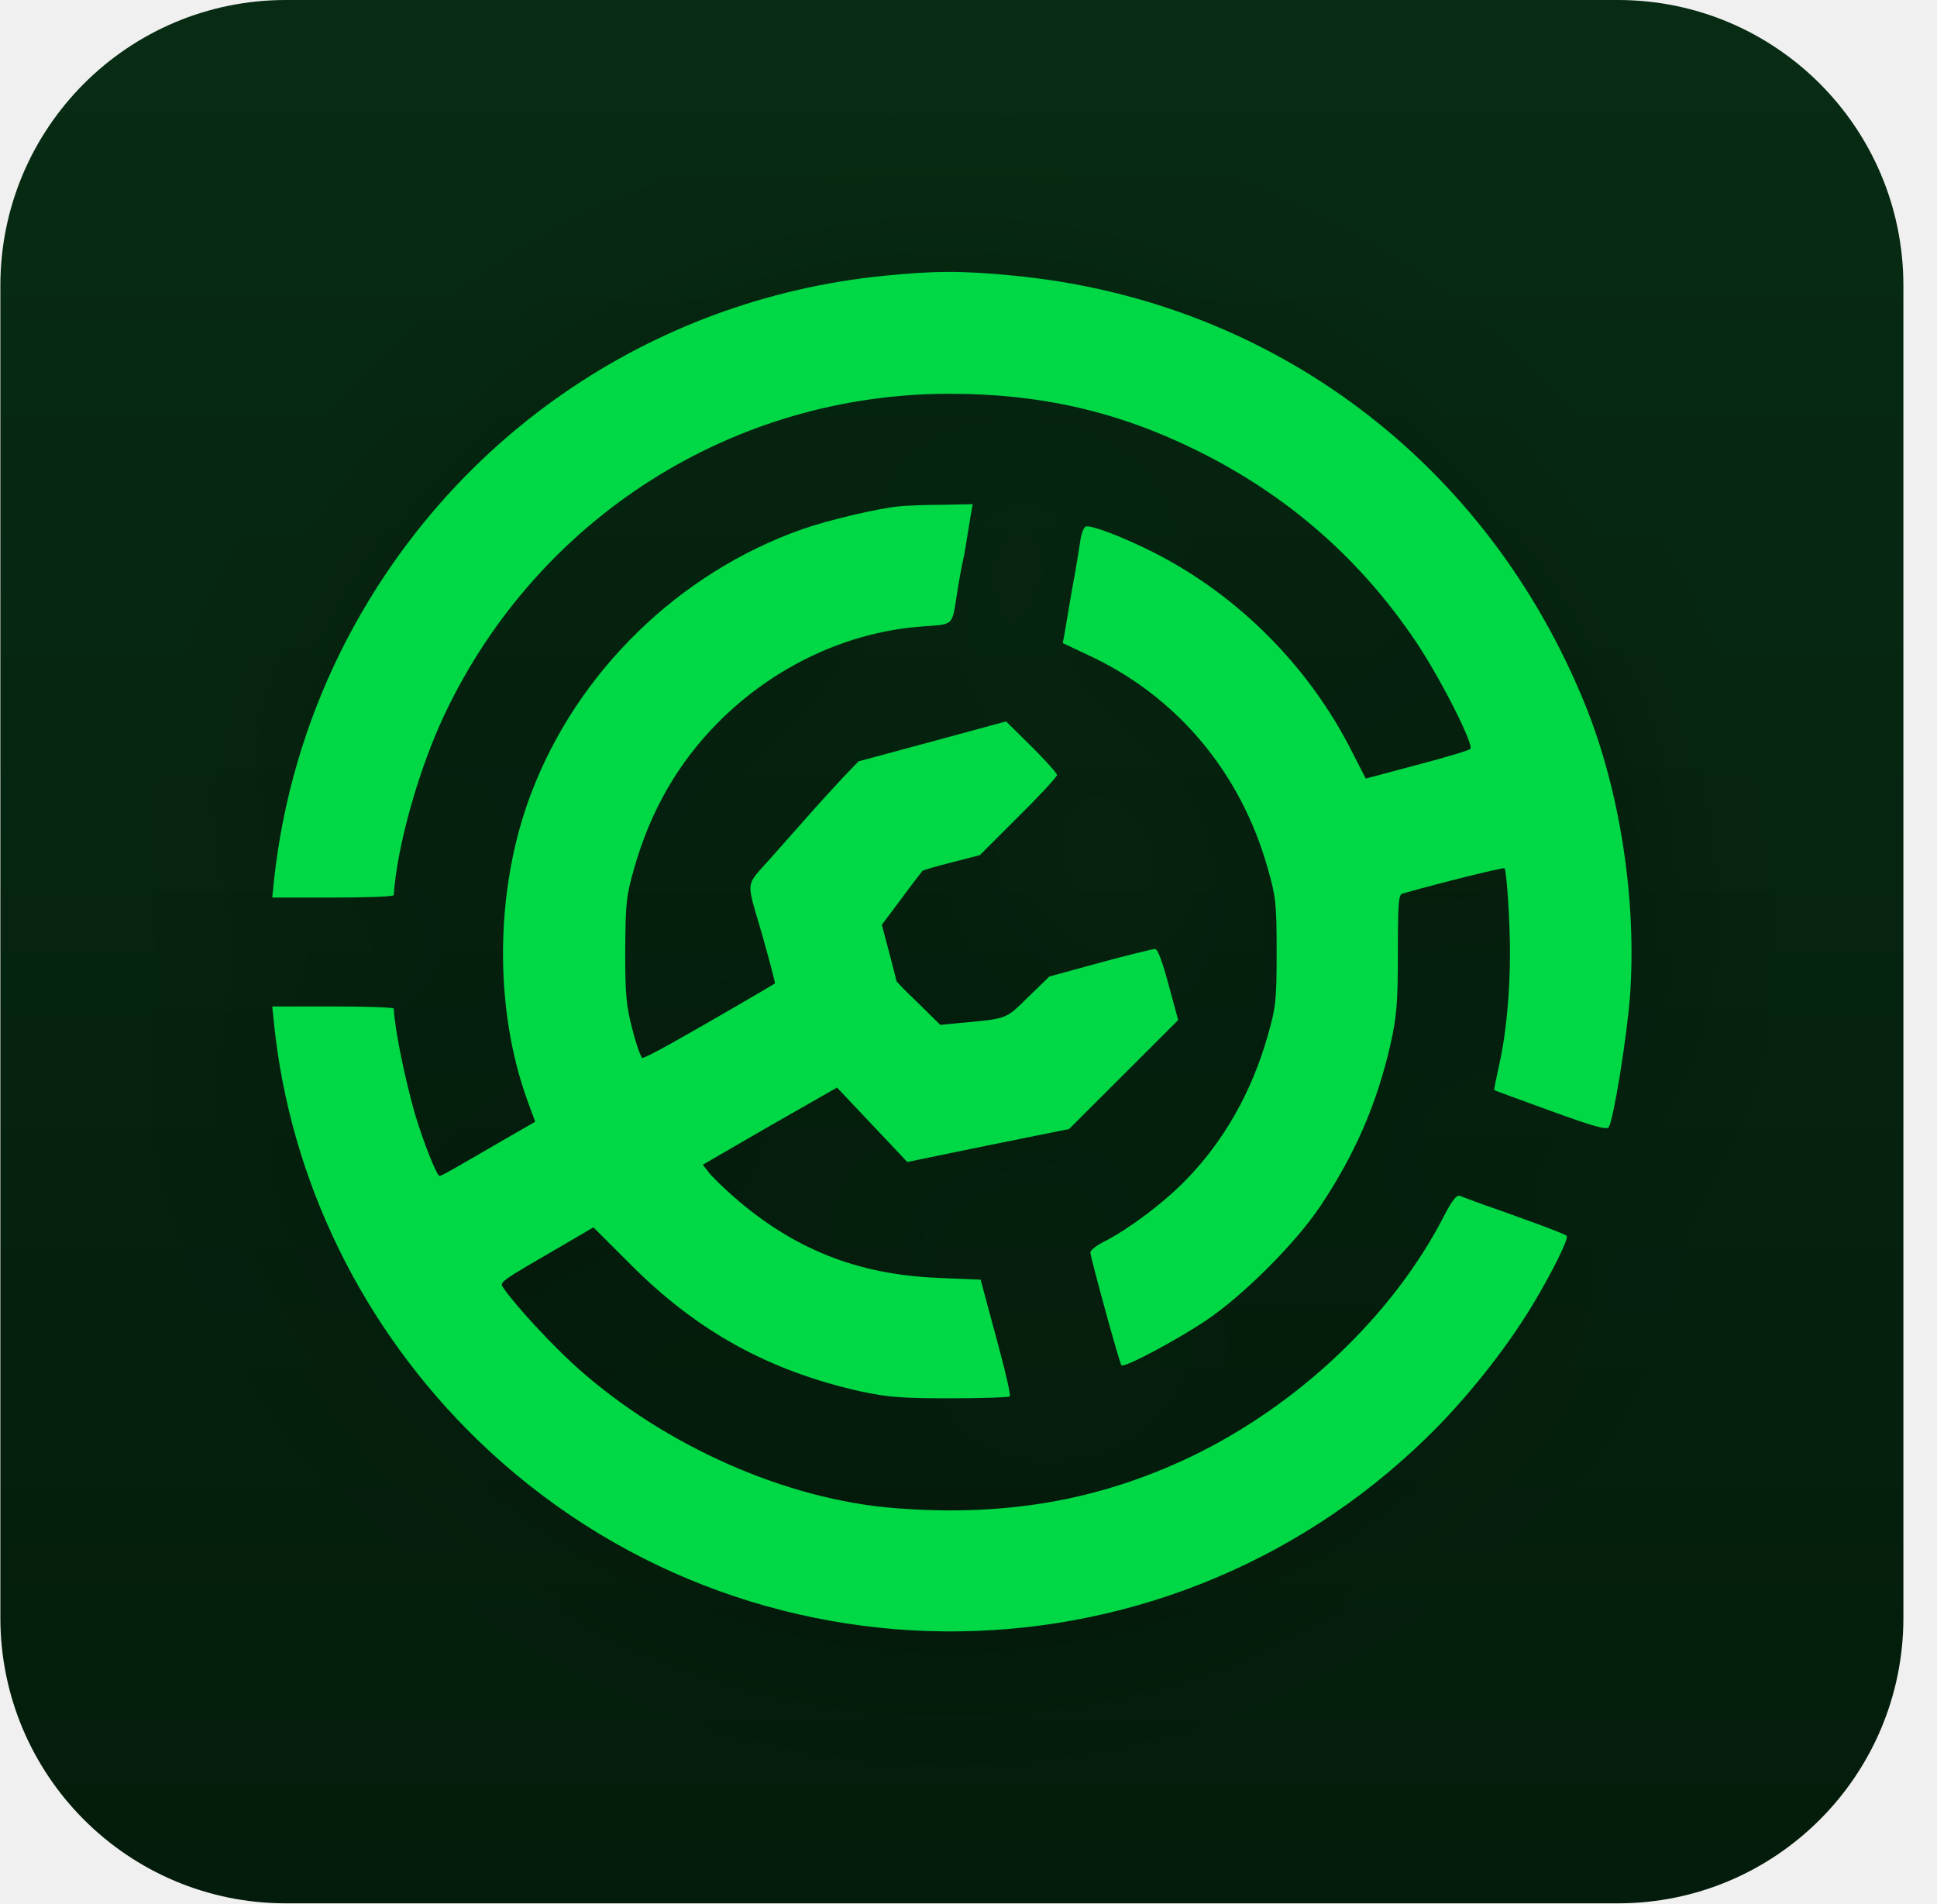
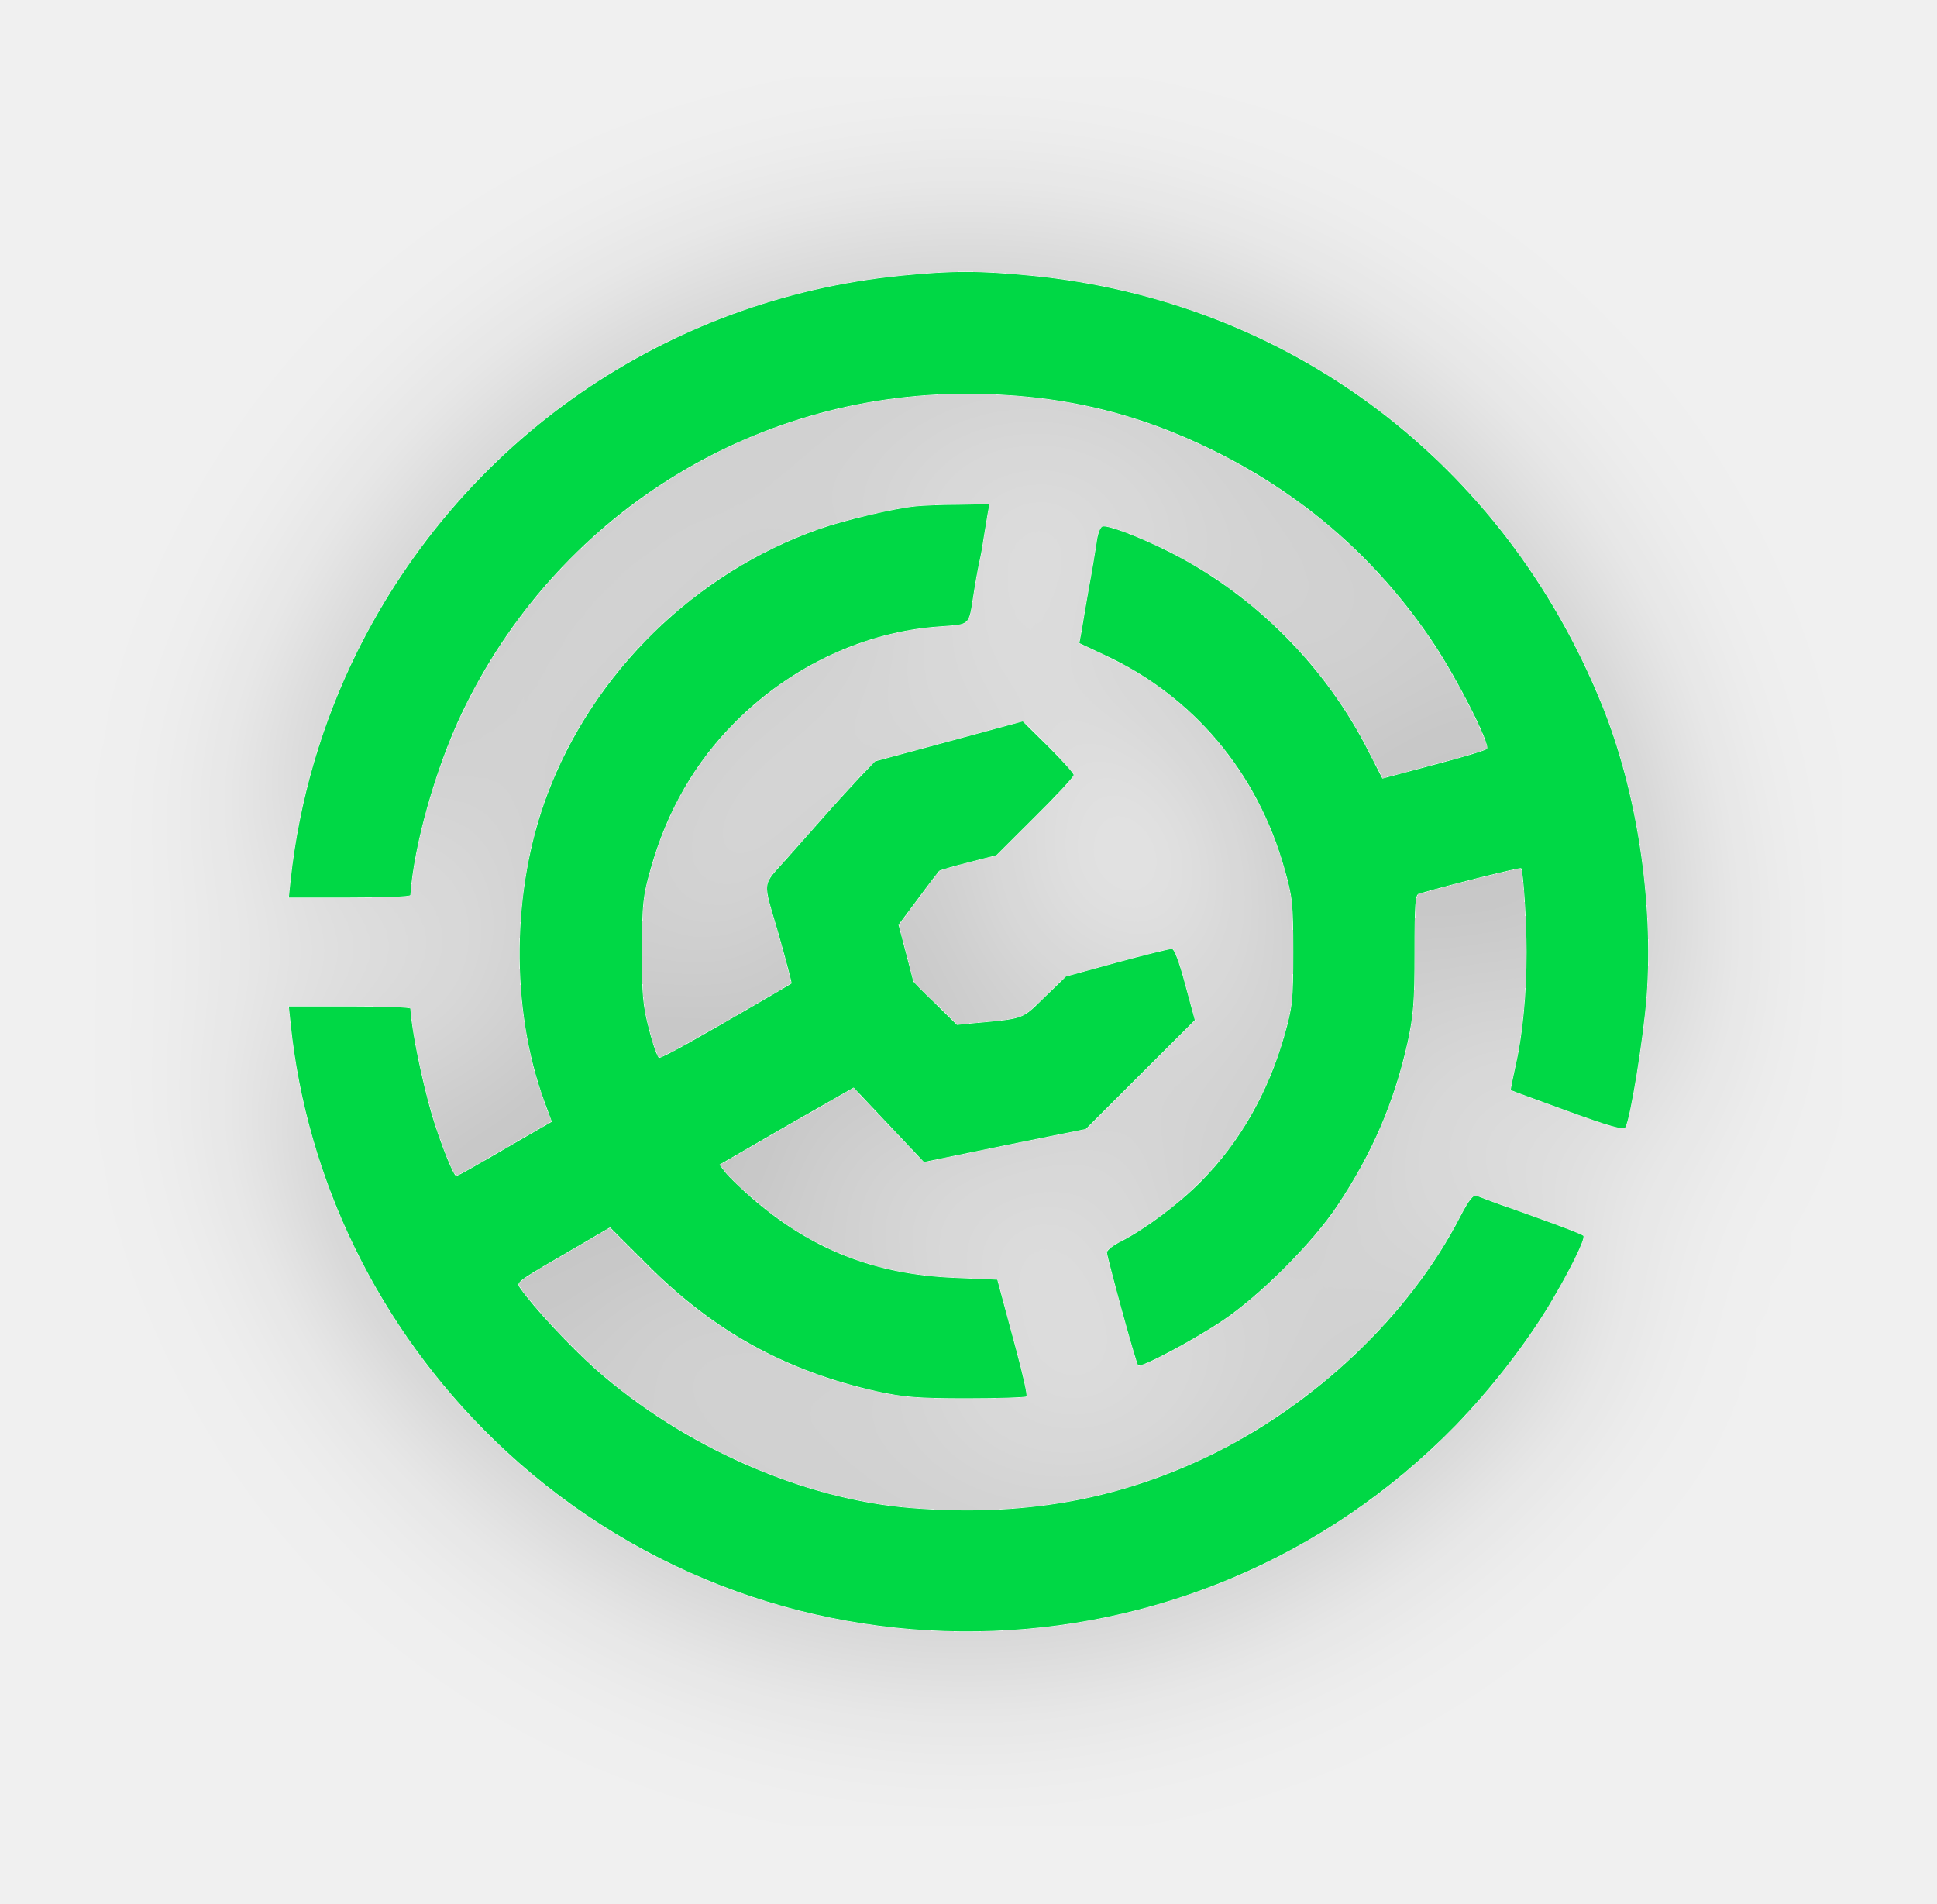
<svg xmlns="http://www.w3.org/2000/svg" width="65.143" height="64" fill="none" viewBox="0 0 57 56" version="1.1" id="svg5">
-   <rect width="56" height="56" x=".011" fill="url(#a)" rx="8.4" id="rect1" />
-   <g fill="#00D845" filter="url(#b)" id="g2">
-     <path d="M26.022 8.113C19.12 8.8 13.129 12.938 10.026 19.17a20 20 0 0 0-1.962 6.721l-.053.517h1.783c.98 0 1.783-.027 1.792-.072.098-1.45.74-3.73 1.516-5.359 2.755-5.768 8.488-9.392 14.837-9.392 2.692 0 4.975.525 7.311 1.683 2.657 1.317 4.788 3.187 6.42 5.617.722 1.077 1.72 3.045 1.596 3.151-.045.045-.758.259-1.578.472l-1.498.4-.392-.765c-1.267-2.528-3.38-4.647-5.876-5.902-.9-.454-1.828-.801-1.97-.748-.063.018-.144.232-.17.472-.036.232-.134.846-.232 1.362a102 102 0 0 0-.214 1.264l-.062.33.757.356c2.604 1.21 4.485 3.454 5.279 6.285.232.819.258 1.006.258 2.448s-.026 1.629-.258 2.448c-.473 1.674-1.31 3.151-2.461 4.309-.66.667-1.632 1.389-2.336 1.753-.24.116-.428.267-.428.33.009.151.856 3.267.918 3.32.08.08 1.587-.72 2.47-1.308 1.106-.74 2.64-2.27 3.38-3.374 1.034-1.55 1.676-3.036 2.077-4.816.17-.784.205-1.184.205-2.635 0-1.442.018-1.718.134-1.745 1.087-.312 2.969-.775 3.005-.748.062.071.16 1.558.16 2.466 0 1.228-.116 2.43-.312 3.294-.09.41-.16.756-.152.765.01.018.758.285 1.659.615 1.248.454 1.658.57 1.712.48.142-.24.526-2.59.624-3.845.205-2.805-.286-6.027-1.31-8.564-2.89-7.149-9.202-11.903-16.8-12.642-1.524-.15-2.326-.15-3.833 0" id="path1" />
-     <path d="M26.468 14.897c-.651.062-2.105.41-2.845.668-3.646 1.281-6.651 4.21-8.007 7.816-1.052 2.786-1.087 6.285-.089 9.018l.223.605-.82.472c-1.64.952-1.935 1.122-1.997 1.122-.08 0-.473-.989-.723-1.825-.285-.997-.588-2.44-.624-3.098-.009-.036-.811-.063-1.792-.063H8.011l.053.508c.473 4.602 2.595 8.946 5.974 12.231 7.927 7.692 20.58 7.505 28.31-.418 1.016-1.05 2.024-2.341 2.737-3.516.615-1.024 1.088-1.986 1.016-2.057-.035-.035-.463-.204-.954-.383-.49-.178-1.15-.418-1.47-.525-.322-.115-.643-.24-.714-.267-.098-.035-.223.116-.473.597-1.498 2.92-4.297 5.572-7.463 7.086-2.701 1.282-5.448 1.762-8.702 1.504-3.183-.249-6.732-1.816-9.309-4.104-.73-.65-1.792-1.789-2.193-2.359-.134-.196-.205-.142 1.863-1.344l.776-.454 1.097 1.095c1.961 1.967 4.066 3.125 6.758 3.73.794.17 1.177.205 2.64.205.936 0 1.73-.027 1.756-.054.036-.026-.107-.65-.303-1.38s-.401-1.486-.455-1.691l-.098-.365-1.257-.053c-2.372-.098-4.253-.846-6.019-2.395-.294-.258-.624-.579-.722-.703l-.178-.232 1.97-1.14 1.98-1.13 2.068 2.19 2.381-.49 2.38-.48 3.21-3.205-.285-1.05c-.178-.668-.32-1.042-.392-1.042-.071 0-.794.178-1.614.4l-1.498.41-.624.605c-.678.66-.58.632-2.05.766l-.536.053-.642-.632c-.356-.338-.65-.64-.65-.659 0-.026-.099-.4-.215-.845l-.214-.81.58-.775c.321-.436.597-.792.615-.81.01-.018.393-.133.856-.25l.83-.213 1.132-1.13c.633-.624 1.141-1.175 1.141-1.229 0-.053-.339-.427-.749-.837l-.749-.739-2.167.588-2.175.587-.446.463c-.24.259-.749.81-1.115 1.229-.365.41-.829.935-1.025 1.157-.758.855-.731.597-.259 2.217.223.792.402 1.46.384 1.469-.045.035-1.89 1.113-3.032 1.753-.428.24-.811.437-.864.437-.045 0-.179-.374-.295-.828-.187-.703-.214-1.024-.214-2.333.01-1.38.027-1.593.259-2.403.481-1.71 1.31-3.143 2.505-4.336 1.64-1.638 3.799-2.644 5.992-2.795.927-.071.856 0 1.008-.97.053-.347.133-.784.178-.98s.098-.516.125-.712c.035-.196.08-.49.107-.65l.053-.284-.918.017c-.508 0-1.07.027-1.24.045" id="path2" />
+   <rect width="56" height="56" x="0.5" fill="url(#a)" rx="8.4" id="rect1" style="display:none;fill:url(#a)" y="0" />
+   <g fill="#00d845" filter="url(#b)" id="g2" transform="translate(0.4894996)">
+     <path d="M 26.022,8.113 C 19.12,8.8 13.129,12.938 10.026,19.17 a 20,20 0 0 0 -1.962,6.721 l -0.053,0.517 h 1.783 c 0.98,0 1.783,-0.027 1.792,-0.072 0.098,-1.45 0.74,-3.73 1.516,-5.359 2.755,-5.768 8.488,-9.392 14.837,-9.392 2.692,0 4.975,0.525 7.311,1.683 2.657,1.317 4.788,3.187 6.42,5.617 0.722,1.077 1.72,3.045 1.596,3.151 -0.045,0.045 -0.758,0.259 -1.578,0.472 l -1.498,0.4 -0.392,-0.765 c -1.267,-2.528 -3.38,-4.647 -5.876,-5.902 -0.9,-0.454 -1.828,-0.801 -1.97,-0.748 -0.063,0.018 -0.144,0.232 -0.17,0.472 -0.036,0.232 -0.134,0.846 -0.232,1.362 a 102,102 0 0 0 -0.214,1.264 l -0.062,0.33 0.757,0.356 c 2.604,1.21 4.485,3.454 5.279,6.285 0.232,0.819 0.258,1.006 0.258,2.448 0,1.442 -0.026,1.629 -0.258,2.448 -0.473,1.674 -1.31,3.151 -2.461,4.309 -0.66,0.667 -1.632,1.389 -2.336,1.753 -0.24,0.116 -0.428,0.267 -0.428,0.33 0.009,0.151 0.856,3.267 0.918,3.32 0.08,0.08 1.587,-0.72 2.47,-1.308 1.106,-0.74 2.64,-2.27 3.38,-3.374 1.034,-1.55 1.676,-3.036 2.077,-4.816 0.17,-0.784 0.205,-1.184 0.205,-2.635 0,-1.442 0.018,-1.718 0.134,-1.745 1.087,-0.312 2.969,-0.775 3.005,-0.748 0.062,0.071 0.16,1.558 0.16,2.466 0,1.228 -0.116,2.43 -0.312,3.294 -0.09,0.41 -0.16,0.756 -0.152,0.765 0.01,0.018 0.758,0.285 1.659,0.615 1.248,0.454 1.658,0.57 1.712,0.48 0.142,-0.24 0.526,-2.59 0.624,-3.845 0.205,-2.805 -0.286,-6.027 -1.31,-8.564 -2.89,-7.149 -9.202,-11.903 -16.8,-12.642 -1.524,-0.15 -2.326,-0.15 -3.833,0" id="path1" />
+     <path d="m 26.468,14.897 c -0.651,0.062 -2.105,0.41 -2.845,0.668 -3.646,1.281 -6.651,4.21 -8.007,7.816 -1.052,2.786 -1.087,6.285 -0.089,9.018 l 0.223,0.605 -0.82,0.472 c -1.64,0.952 -1.935,1.122 -1.997,1.122 -0.08,0 -0.473,-0.989 -0.723,-1.825 -0.285,-0.997 -0.588,-2.44 -0.624,-3.098 -0.009,-0.036 -0.811,-0.063 -1.792,-0.063 H 8.011 l 0.053,0.508 c 0.473,4.602 2.595,8.946 5.974,12.231 7.927,7.692 20.58,7.505 28.31,-0.418 1.016,-1.05 2.024,-2.341 2.737,-3.516 0.615,-1.024 1.088,-1.986 1.016,-2.057 -0.035,-0.035 -0.463,-0.204 -0.954,-0.383 -0.49,-0.178 -1.15,-0.418 -1.47,-0.525 -0.322,-0.115 -0.643,-0.24 -0.714,-0.267 -0.098,-0.035 -0.223,0.116 -0.473,0.597 -1.498,2.92 -4.297,5.572 -7.463,7.086 -2.701,1.282 -5.448,1.762 -8.702,1.504 -3.183,-0.249 -6.732,-1.816 -9.309,-4.104 -0.73,-0.65 -1.792,-1.789 -2.193,-2.359 -0.134,-0.196 -0.205,-0.142 1.863,-1.344 l 0.776,-0.454 1.097,1.095 c 1.961,1.967 4.066,3.125 6.758,3.73 0.794,0.17 1.177,0.205 2.64,0.205 0.936,0 1.73,-0.027 1.756,-0.054 0.036,-0.026 -0.107,-0.65 -0.303,-1.38 -0.196,-0.73 -0.401,-1.486 -0.455,-1.691 L 28.857,37.651 27.6,37.598 C 25.228,37.5 23.347,36.752 21.581,35.203 21.287,34.945 20.957,34.624 20.859,34.5 l -0.178,-0.232 1.97,-1.14 1.98,-1.13 2.068,2.19 2.381,-0.49 2.38,-0.48 3.21,-3.205 -0.285,-1.05 c -0.178,-0.668 -0.32,-1.042 -0.392,-1.042 -0.071,0 -0.794,0.178 -1.614,0.4 l -1.498,0.41 -0.624,0.605 c -0.678,0.66 -0.58,0.632 -2.05,0.766 l -0.536,0.053 -0.642,-0.632 c -0.356,-0.338 -0.65,-0.64 -0.65,-0.659 0,-0.026 -0.099,-0.4 -0.215,-0.845 l -0.214,-0.81 0.58,-0.775 c 0.321,-0.436 0.597,-0.792 0.615,-0.81 0.01,-0.018 0.393,-0.133 0.856,-0.25 l 0.83,-0.213 1.132,-1.13 c 0.633,-0.624 1.141,-1.175 1.141,-1.229 0,-0.053 -0.339,-0.427 -0.749,-0.837 l -0.749,-0.739 -2.167,0.588 -2.175,0.587 -0.446,0.463 c -0.24,0.259 -0.749,0.81 -1.115,1.229 -0.365,0.41 -0.829,0.935 -1.025,1.157 -0.758,0.855 -0.731,0.597 -0.259,2.217 0.223,0.792 0.402,1.46 0.384,1.469 -0.045,0.035 -1.89,1.113 -3.032,1.753 -0.428,0.24 -0.811,0.437 -0.864,0.437 -0.045,0 -0.179,-0.374 -0.295,-0.828 -0.187,-0.703 -0.214,-1.024 -0.214,-2.333 0.01,-1.38 0.027,-1.593 0.259,-2.403 0.481,-1.71 1.31,-3.143 2.505,-4.336 1.64,-1.638 3.799,-2.644 5.992,-2.795 0.927,-0.071 0.856,0 1.008,-0.97 0.053,-0.347 0.133,-0.784 0.178,-0.98 0.045,-0.196 0.098,-0.516 0.125,-0.712 0.035,-0.196 0.08,-0.49 0.107,-0.65 l 0.053,-0.284 -0.918,0.017 c -0.508,0 -1.07,0.027 -1.24,0.045" id="path2" />
  </g>
  <rect width="53.9" height="53.9" x="1.061" y="1.05" stroke="#ffffff" stroke-opacity="0.15" stroke-width="2.1" rx="7.35" id="rect2" style="display:none" />
  <defs id="defs5">
-     <linearGradient id="a" x1="28.011" x2="28.011" y1="0" y2="56" gradientUnits="userSpaceOnUse">
+     <linearGradient id="a" x1="28.011" x2="28.011" y1="0" y2="56" gradientUnits="userSpaceOnUse" gradientTransform="translate(0.489)">
      <stop stop-color="#072C13" id="stop2" />
      <stop offset="1" stop-color="#041C0B" id="stop3" />
    </linearGradient>
    <filter id="b" width="51.429" height="51.429" x="2.296" y="2.286" color-interpolation-filters="sRGB" filterUnits="userSpaceOnUse">
      <feFlood flood-opacity="0" result="BackgroundImageFix" id="feFlood3" />
      <feColorMatrix in="SourceAlpha" result="hardAlpha" values="0 0 0 0 0 0 0 0 0 0 0 0 0 0 0 0 0 0 127 0" id="feColorMatrix3" />
      <feOffset id="feOffset3" />
      <feGaussianBlur stdDeviation="2.857" id="feGaussianBlur3" />
      <feComposite in2="hardAlpha" operator="out" id="feComposite3" />
      <feColorMatrix values="0 0 0 0 0 0 0 0 0 0 0 0 0 0 0 0 0 0 0.25 0" id="feColorMatrix4" />
      <feBlend in2="BackgroundImageFix" result="effect1_dropShadow_28_3506" id="feBlend4" />
      <feBlend in="SourceGraphic" in2="effect1_dropShadow_28_3506" result="shape" id="feBlend5" />
    </filter>
  </defs>
</svg>
